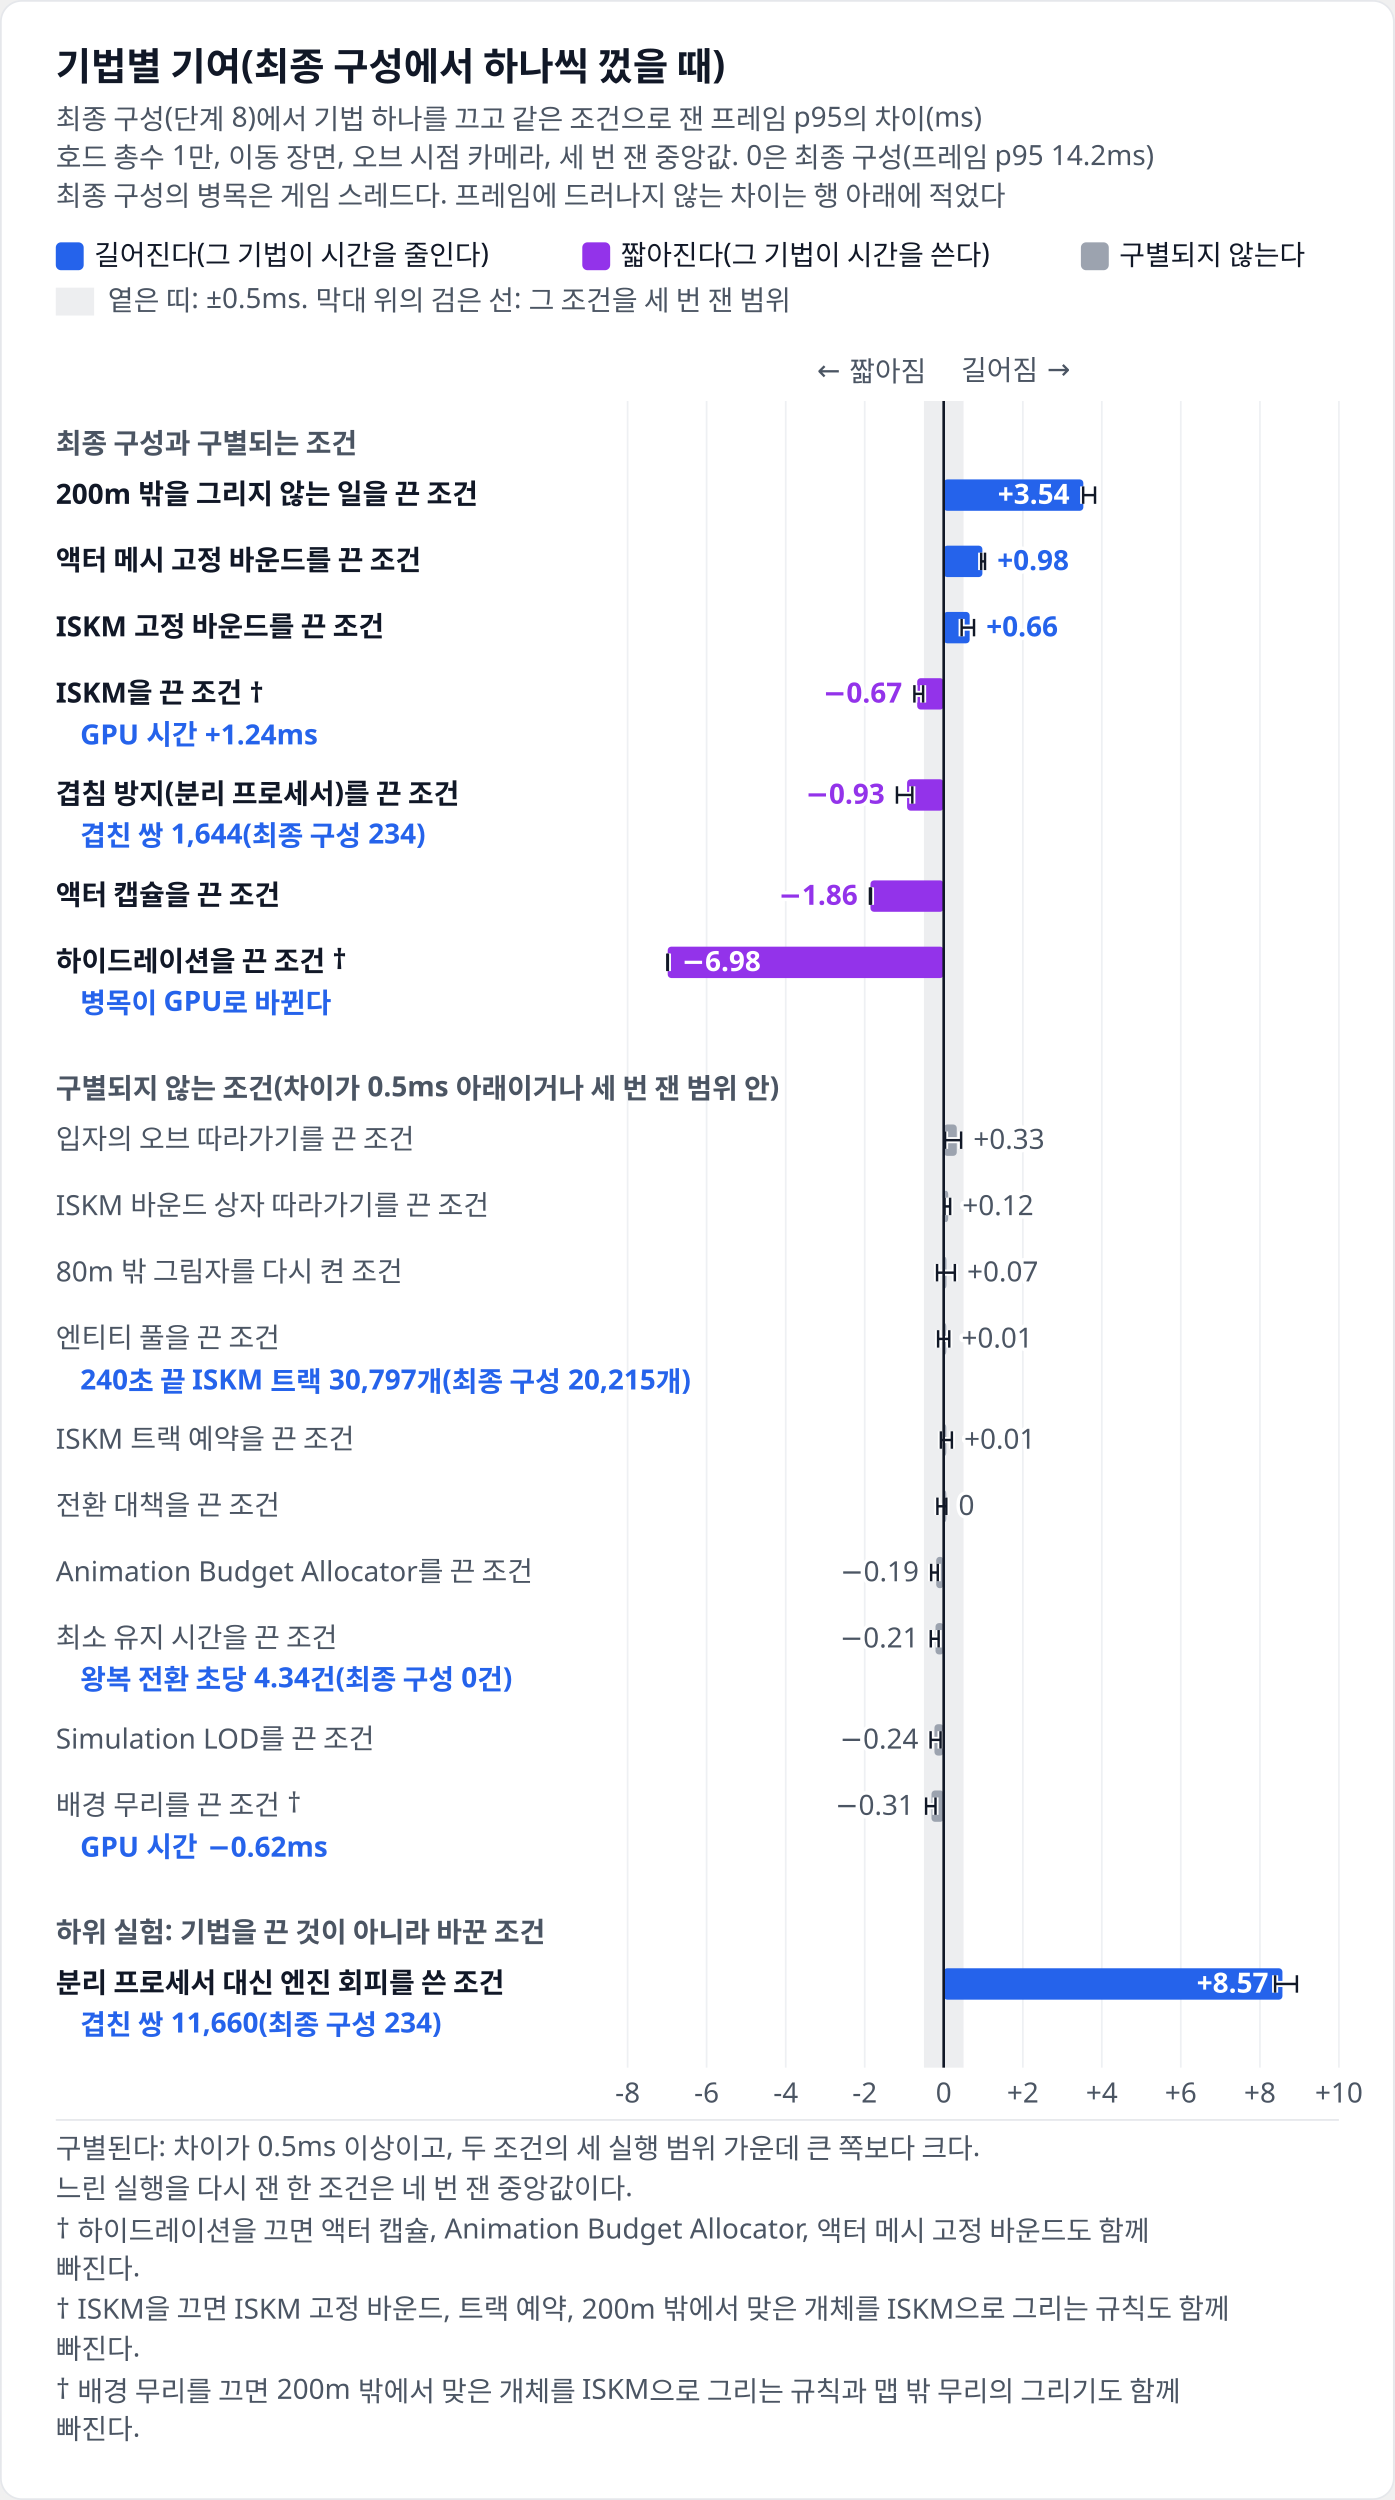
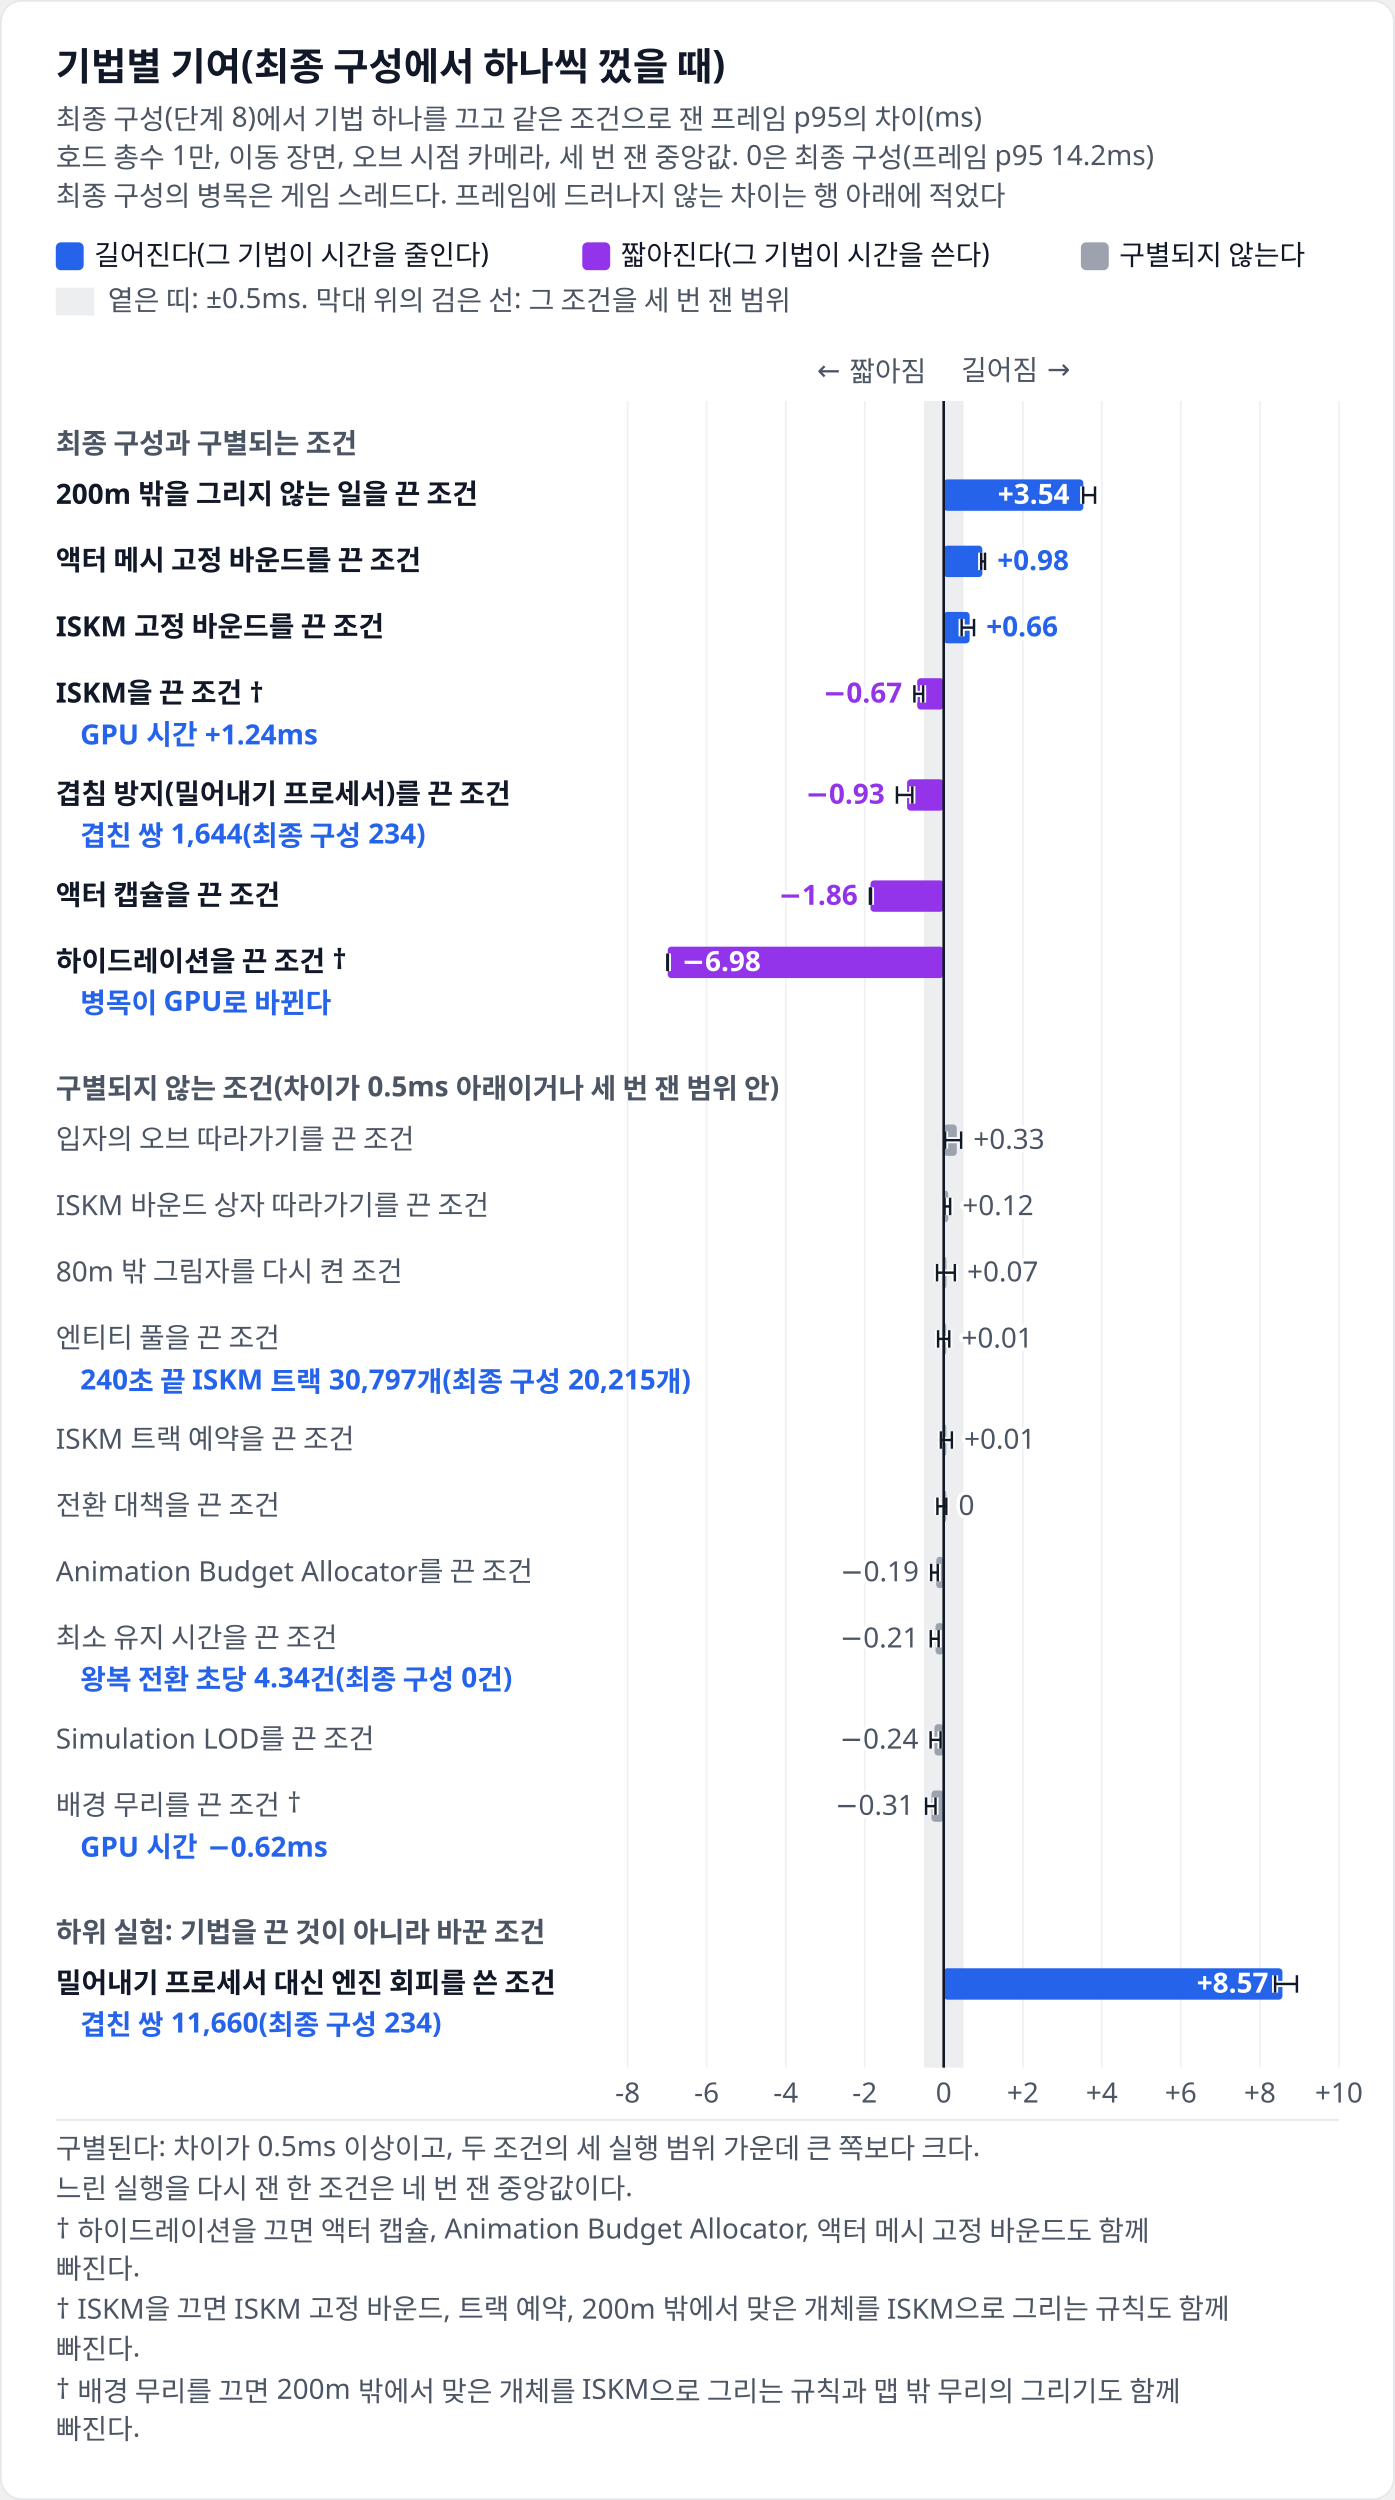
<svg xmlns="http://www.w3.org/2000/svg" width="800" height="1434" viewBox="0 0 800 1434" font-family="Malgun Gothic, Apple SD Gothic Neo, Noto Sans KR, Segoe UI, sans-serif" font-size="16" fill="#111827">
  <rect x="0.5" y="0.5" width="799" height="1433" rx="12" fill="#ffffff" stroke="#e5e7eb" />
  <text x="32" y="46" font-size="22" font-weight="700">기법별 기여(최종 구성에서 하나씩 껐을 때)</text>
  <text x="32" y="74" font-size="16" fill="#4b5563">최종 구성(단계 8)에서 기법 하나를 끄고 같은 조건으로 잰 프레임 p95의 차이(ms)</text>
  <text x="32" y="96" font-size="16" fill="#4b5563">호드 총수 1만, 이동 장면, 오브 시점 카메라, 세 번 잰 중앙값. 0은 최종 구성(프레임 p95 14.2ms)</text>
  <text x="32" y="118" font-size="16" fill="#4b5563">최종 구성의 병목은 게임 스레드다. 프레임에 드러나지 않는 차이는 행 아래에 적었다</text>
  <rect x="32" y="139" width="16" height="16" rx="3" fill="#2563eb" />
  <text x="54" y="152" font-size="16">길어진다(그 기법이 시간을 줄인다)</text>
  <rect x="334" y="139" width="16" height="16" rx="3" fill="#9333ea" />
  <text x="356" y="152" font-size="16">짧아진다(그 기법이 시간을 쓴다)</text>
  <rect x="620" y="139" width="16" height="16" rx="3" fill="#9ca3af" />
  <text x="642" y="152" font-size="16">구별되지 않는다</text>
  <rect x="32" y="165" width="22" height="16" fill="#9ca3af" fill-opacity="0.18" />
  <text x="62" y="178" font-size="16" fill="#4b5563">옅은 띠: ±0.5ms. 막대 위의 검은 선: 그 조건을 세 번 잰 범위</text>
  <text x="531.3" y="218" text-anchor="end" font-size="16" fill="#4b5563">← 짧아짐</text>
  <text x="551.3" y="218" font-size="16" fill="#4b5563">길어짐 →</text>
  <rect x="530.0" y="230" width="22.7" height="956" fill="#9ca3af" fill-opacity="0.18" />
  <line x1="360.0" y1="230" x2="360.0" y2="1186" stroke="#eef0f3" />
  <text x="360.0" y="1206" text-anchor="middle" font-size="16" fill="#4b5563">-8</text>
  <line x1="405.3" y1="230" x2="405.3" y2="1186" stroke="#eef0f3" />
  <text x="405.3" y="1206" text-anchor="middle" font-size="16" fill="#4b5563">-6</text>
  <line x1="450.7" y1="230" x2="450.7" y2="1186" stroke="#eef0f3" />
  <text x="450.7" y="1206" text-anchor="middle" font-size="16" fill="#4b5563">-4</text>
  <line x1="496.0" y1="230" x2="496.0" y2="1186" stroke="#eef0f3" />
  <text x="496.0" y="1206" text-anchor="middle" font-size="16" fill="#4b5563">-2</text>
  <text x="541.3" y="1206" text-anchor="middle" font-size="16" fill="#4b5563">0</text>
  <line x1="586.7" y1="230" x2="586.7" y2="1186" stroke="#eef0f3" />
  <text x="586.7" y="1206" text-anchor="middle" font-size="16" fill="#4b5563">+2</text>
  <line x1="632.0" y1="230" x2="632.0" y2="1186" stroke="#eef0f3" />
  <text x="632.0" y="1206" text-anchor="middle" font-size="16" fill="#4b5563">+4</text>
  <line x1="677.3" y1="230" x2="677.3" y2="1186" stroke="#eef0f3" />
  <text x="677.3" y="1206" text-anchor="middle" font-size="16" fill="#4b5563">+6</text>
  <line x1="722.7" y1="230" x2="722.7" y2="1186" stroke="#eef0f3" />
  <text x="722.7" y="1206" text-anchor="middle" font-size="16" fill="#4b5563">+8</text>
  <line x1="768.0" y1="230" x2="768.0" y2="1186" stroke="#eef0f3" />
  <text x="768.0" y="1206" text-anchor="middle" font-size="16" fill="#4b5563">+10</text>
  <text x="32" y="260" font-size="16" font-weight="700" fill="#4b5563">최종 구성과 구별되는 조건</text>
  <text x="32" y="289" font-size="16" font-weight="700" fill="#111827">200m 밖을 그리지 않는 일을 끈 조건</text>
  <rect x="541.3" y="275" width="80.1" height="18" rx="2" fill="#2563eb" />
  <line x1="621.3" y1="284.0" x2="628.1" y2="284.0" stroke="white" stroke-width="3.5" />
  <line x1="621.3" y1="279.0" x2="621.3" y2="289.0" stroke="white" stroke-width="3.5" />
  <line x1="628.1" y1="279.0" x2="628.1" y2="289.0" stroke="white" stroke-width="3.5" />
  <line x1="621.3" y1="284.0" x2="628.1" y2="284.0" stroke="#111827" stroke-width="1.4" />
  <line x1="621.3" y1="279.0" x2="621.3" y2="289.0" stroke="#111827" stroke-width="1.4" />
  <line x1="628.1" y1="279.0" x2="628.1" y2="289.0" stroke="#111827" stroke-width="1.4" />
  <text x="613.5" y="289" font-size="16" font-weight="700" text-anchor="end" fill="white">+3.54</text>
  <text x="32" y="327" font-size="16" font-weight="700" fill="#111827">액터 메시 고정 바운드를 끈 조건</text>
  <rect x="541.3" y="313" width="22.2" height="18" rx="2" fill="#2563eb" />
  <line x1="562.8" y1="322.0" x2="565.0" y2="322.0" stroke="white" stroke-width="3.5" />
  <line x1="562.8" y1="317.0" x2="562.8" y2="327.0" stroke="white" stroke-width="3.5" />
  <line x1="565.0" y1="317.0" x2="565.0" y2="327.0" stroke="white" stroke-width="3.5" />
  <line x1="562.8" y1="322.0" x2="565.0" y2="322.0" stroke="#111827" stroke-width="1.4" />
  <line x1="562.8" y1="317.0" x2="562.8" y2="327.0" stroke="#111827" stroke-width="1.4" />
  <line x1="565.0" y1="317.0" x2="565.0" y2="327.0" stroke="#111827" stroke-width="1.4" />
  <text x="572.0" y="327.0" font-size="16" text-anchor="start" font-weight="700" fill="white" stroke="white" stroke-width="4" stroke-linejoin="round">+0.98</text>
  <text x="572.0" y="327.0" font-size="16" text-anchor="start" font-weight="700" fill="#2563eb">+0.98</text>
  <text x="32" y="365" font-size="16" font-weight="700" fill="#111827">ISKM 고정 바운드를 끈 조건</text>
  <rect x="541.3" y="351" width="14.9" height="18" rx="2" fill="#2563eb" />
  <line x1="551.6" y1="360.0" x2="558.7" y2="360.0" stroke="white" stroke-width="3.5" />
  <line x1="551.6" y1="355.0" x2="551.6" y2="365.0" stroke="white" stroke-width="3.5" />
  <line x1="558.7" y1="355.0" x2="558.7" y2="365.0" stroke="white" stroke-width="3.5" />
  <line x1="551.6" y1="360.0" x2="558.7" y2="360.0" stroke="#111827" stroke-width="1.4" />
  <line x1="551.6" y1="355.0" x2="551.6" y2="365.0" stroke="#111827" stroke-width="1.4" />
  <line x1="558.7" y1="355.0" x2="558.7" y2="365.0" stroke="#111827" stroke-width="1.4" />
  <text x="565.7" y="365.0" font-size="16" text-anchor="start" font-weight="700" fill="white" stroke="white" stroke-width="4" stroke-linejoin="round">+0.66</text>
  <text x="565.7" y="365.0" font-size="16" text-anchor="start" font-weight="700" fill="#2563eb">+0.66</text>
  <text x="32" y="403" font-size="16" font-weight="700" fill="#111827">ISKM을 끈 조건 †</text>
  <rect x="526.1" y="389" width="15.2" height="18" rx="2" fill="#9333ea" />
  <line x1="524.5" y1="398.0" x2="529.5" y2="398.0" stroke="white" stroke-width="3.5" />
  <line x1="524.5" y1="393.0" x2="524.5" y2="403.0" stroke="white" stroke-width="3.5" />
  <line x1="529.5" y1="393.0" x2="529.5" y2="403.0" stroke="white" stroke-width="3.5" />
  <line x1="524.5" y1="398.0" x2="529.5" y2="398.0" stroke="#111827" stroke-width="1.4" />
  <line x1="524.5" y1="393.0" x2="524.5" y2="403.0" stroke="#111827" stroke-width="1.4" />
  <line x1="529.5" y1="393.0" x2="529.5" y2="403.0" stroke="#111827" stroke-width="1.4" />
  <text x="517.5" y="403.0" font-size="16" text-anchor="end" font-weight="700" fill="white" stroke="white" stroke-width="4" stroke-linejoin="round">−0.67</text>
  <text x="517.5" y="403.0" font-size="16" text-anchor="end" font-weight="700" fill="#9333ea">−0.67</text>
  <text x="46" y="427" font-size="16" font-weight="700" fill="#2563eb">GPU 시간 +1.24ms</text>
-   <text x="32" y="461" font-size="16" font-weight="700" fill="#111827">겹침 방지(분리 프로세서)를 끈 조건</text>
+   <text x="32" y="461" font-size="16" font-weight="700" fill="#111827">겹침 방지(밀어내기 프로세서)를 끈 조건</text>
  <rect x="520.3" y="447" width="21.0" height="18" rx="2" fill="#9333ea" />
  <line x1="514.5" y1="456.0" x2="523.3" y2="456.0" stroke="white" stroke-width="3.5" />
  <line x1="514.5" y1="451.0" x2="514.5" y2="461.0" stroke="white" stroke-width="3.5" />
  <line x1="523.3" y1="451.0" x2="523.3" y2="461.0" stroke="white" stroke-width="3.5" />
  <line x1="514.5" y1="456.0" x2="523.3" y2="456.0" stroke="#111827" stroke-width="1.4" />
  <line x1="514.5" y1="451.0" x2="514.5" y2="461.0" stroke="#111827" stroke-width="1.4" />
  <line x1="523.3" y1="451.0" x2="523.3" y2="461.0" stroke="#111827" stroke-width="1.4" />
  <text x="507.5" y="461.0" font-size="16" text-anchor="end" font-weight="700" fill="white" stroke="white" stroke-width="4" stroke-linejoin="round">−0.93</text>
  <text x="507.5" y="461.0" font-size="16" text-anchor="end" font-weight="700" fill="#9333ea">−0.93</text>
  <text x="46" y="485" font-size="16" font-weight="700" fill="#2563eb">겹친 쌍 1,644(최종 구성 234)</text>
  <text x="32" y="519" font-size="16" font-weight="700" fill="#111827">액터 캡슐을 끈 조건</text>
  <rect x="499.3" y="505" width="42.0" height="18" rx="2" fill="#9333ea" />
  <line x1="499.0" y1="514.0" x2="499.6" y2="514.0" stroke="white" stroke-width="3.5" />
  <line x1="499.0" y1="509.0" x2="499.0" y2="519.0" stroke="white" stroke-width="3.5" />
  <line x1="499.6" y1="509.0" x2="499.6" y2="519.0" stroke="white" stroke-width="3.5" />
  <line x1="499.0" y1="514.0" x2="499.6" y2="514.0" stroke="#111827" stroke-width="1.4" />
  <line x1="499.0" y1="509.0" x2="499.0" y2="519.0" stroke="#111827" stroke-width="1.4" />
  <line x1="499.6" y1="509.0" x2="499.6" y2="519.0" stroke="#111827" stroke-width="1.4" />
  <text x="492.0" y="519.0" font-size="16" text-anchor="end" font-weight="700" fill="white" stroke="white" stroke-width="4" stroke-linejoin="round">−1.86</text>
  <text x="492.0" y="519.0" font-size="16" text-anchor="end" font-weight="700" fill="#9333ea">−1.86</text>
  <text x="32" y="557" font-size="16" font-weight="700" fill="#111827">하이드레이션을 끈 조건 †</text>
  <rect x="383.0" y="543" width="158.3" height="18" rx="2" fill="#9333ea" />
  <line x1="382.8" y1="552.0" x2="383.1" y2="552.0" stroke="white" stroke-width="3.5" />
  <line x1="382.8" y1="547.0" x2="382.8" y2="557.0" stroke="white" stroke-width="3.5" />
  <line x1="383.1" y1="547.0" x2="383.1" y2="557.0" stroke="white" stroke-width="3.5" />
  <line x1="382.8" y1="552.0" x2="383.1" y2="552.0" stroke="#111827" stroke-width="1.4" />
  <line x1="382.8" y1="547.0" x2="382.8" y2="557.0" stroke="#111827" stroke-width="1.4" />
  <line x1="383.1" y1="547.0" x2="383.1" y2="557.0" stroke="#111827" stroke-width="1.4" />
  <text x="391.0" y="557" font-size="16" font-weight="700" text-anchor="start" fill="white">−6.98</text>
  <text x="46" y="581" font-size="16" font-weight="700" fill="#2563eb">병목이 GPU로 바뀐다</text>
  <text x="32" y="630" font-size="16" font-weight="700" fill="#4b5563">구별되지 않는 조건(차이가 0.5ms 아래이거나 세 번 잰 범위 안)</text>
  <text x="32" y="659" font-size="16" fill="#4b5563">입자의 오브 따라가기를 끈 조건</text>
  <rect x="541.3" y="645" width="7.5" height="18" rx="2" fill="#9ca3af" />
  <line x1="542.1" y1="654.0" x2="551.3" y2="654.0" stroke="white" stroke-width="3.5" />
  <line x1="542.1" y1="649.0" x2="542.1" y2="659.0" stroke="white" stroke-width="3.5" />
  <line x1="551.3" y1="649.0" x2="551.3" y2="659.0" stroke="white" stroke-width="3.5" />
  <line x1="542.1" y1="654.0" x2="551.3" y2="654.0" stroke="#111827" stroke-width="1.4" />
  <line x1="542.1" y1="649.0" x2="542.1" y2="659.0" stroke="#111827" stroke-width="1.4" />
  <line x1="551.3" y1="649.0" x2="551.3" y2="659.0" stroke="#111827" stroke-width="1.4" />
  <text x="558.3" y="659.0" font-size="16" text-anchor="start" fill="white" stroke="white" stroke-width="4" stroke-linejoin="round">+0.33</text>
  <text x="558.3" y="659.0" font-size="16" text-anchor="start" fill="#4b5563">+0.33</text>
  <text x="32" y="697" font-size="16" fill="#4b5563">ISKM 바운드 상자 따라가기를 끈 조건</text>
  <rect x="541.3" y="683" width="2.6" height="18" rx="2" fill="#9ca3af" />
  <line x1="541.8" y1="692.0" x2="545.0" y2="692.0" stroke="white" stroke-width="3.5" />
  <line x1="541.8" y1="687.0" x2="541.8" y2="697.0" stroke="white" stroke-width="3.5" />
  <line x1="545.0" y1="687.0" x2="545.0" y2="697.0" stroke="white" stroke-width="3.5" />
  <line x1="541.8" y1="692.0" x2="545.0" y2="692.0" stroke="#111827" stroke-width="1.4" />
  <line x1="541.8" y1="687.0" x2="541.8" y2="697.0" stroke="#111827" stroke-width="1.4" />
  <line x1="545.0" y1="687.0" x2="545.0" y2="697.0" stroke="#111827" stroke-width="1.4" />
  <text x="552.0" y="697.0" font-size="16" text-anchor="start" fill="white" stroke="white" stroke-width="4" stroke-linejoin="round">+0.12</text>
  <text x="552.0" y="697.0" font-size="16" text-anchor="start" fill="#4b5563">+0.12</text>
  <text x="32" y="735" font-size="16" fill="#4b5563">80m 밖 그림자를 다시 켠 조건</text>
  <rect x="541.3" y="721" width="1.6" height="18" rx="2" fill="#9ca3af" />
  <line x1="537.5" y1="730.0" x2="547.7" y2="730.0" stroke="white" stroke-width="3.5" />
  <line x1="537.5" y1="725.0" x2="537.5" y2="735.0" stroke="white" stroke-width="3.5" />
  <line x1="547.7" y1="725.0" x2="547.7" y2="735.0" stroke="white" stroke-width="3.5" />
  <line x1="537.5" y1="730.0" x2="547.7" y2="730.0" stroke="#111827" stroke-width="1.4" />
  <line x1="537.5" y1="725.0" x2="537.5" y2="735.0" stroke="#111827" stroke-width="1.4" />
  <line x1="547.7" y1="725.0" x2="547.7" y2="735.0" stroke="#111827" stroke-width="1.4" />
  <text x="554.7" y="735.0" font-size="16" text-anchor="start" fill="white" stroke="white" stroke-width="4" stroke-linejoin="round">+0.07</text>
  <text x="554.7" y="735.0" font-size="16" text-anchor="start" fill="#4b5563">+0.07</text>
  <text x="32" y="773" font-size="16" fill="#4b5563">엔티티 풀을 끈 조건</text>
  <rect x="541.3" y="759" width="1.5" height="18" rx="2" fill="#9ca3af" />
  <line x1="538.1" y1="768.0" x2="544.5" y2="768.0" stroke="white" stroke-width="3.5" />
  <line x1="538.1" y1="763.0" x2="538.1" y2="773.0" stroke="white" stroke-width="3.5" />
  <line x1="544.5" y1="763.0" x2="544.5" y2="773.0" stroke="white" stroke-width="3.5" />
  <line x1="538.1" y1="768.0" x2="544.5" y2="768.0" stroke="#111827" stroke-width="1.4" />
  <line x1="538.1" y1="763.0" x2="538.1" y2="773.0" stroke="#111827" stroke-width="1.4" />
  <line x1="544.5" y1="763.0" x2="544.5" y2="773.0" stroke="#111827" stroke-width="1.4" />
  <text x="551.5" y="773.0" font-size="16" text-anchor="start" fill="white" stroke="white" stroke-width="4" stroke-linejoin="round">+0.01</text>
  <text x="551.5" y="773.0" font-size="16" text-anchor="start" fill="#4b5563">+0.01</text>
  <text x="46" y="797" font-size="16" font-weight="700" fill="#2563eb">240초 끝 ISKM 트랙 30,797개(최종 구성 20,215개)</text>
  <text x="32" y="831" font-size="16" fill="#4b5563">ISKM 트랙 예약을 끈 조건</text>
  <rect x="541.3" y="817" width="1.5" height="18" rx="2" fill="#9ca3af" />
  <line x1="539.7" y1="826.0" x2="546.0" y2="826.0" stroke="white" stroke-width="3.5" />
  <line x1="539.7" y1="821.0" x2="539.7" y2="831.0" stroke="white" stroke-width="3.5" />
  <line x1="546.0" y1="821.0" x2="546.0" y2="831.0" stroke="white" stroke-width="3.5" />
  <line x1="539.7" y1="826.0" x2="546.0" y2="826.0" stroke="#111827" stroke-width="1.4" />
  <line x1="539.7" y1="821.0" x2="539.7" y2="831.0" stroke="#111827" stroke-width="1.4" />
  <line x1="546.0" y1="821.0" x2="546.0" y2="831.0" stroke="#111827" stroke-width="1.4" />
  <text x="553.0" y="831.0" font-size="16" text-anchor="start" fill="white" stroke="white" stroke-width="4" stroke-linejoin="round">+0.01</text>
  <text x="553.0" y="831.0" font-size="16" text-anchor="start" fill="#4b5563">+0.01</text>
  <text x="32" y="869" font-size="16" fill="#4b5563">전환 대책을 끈 조건</text>
  <rect x="541.3" y="855" width="1.5" height="18" rx="2" fill="#9ca3af" />
  <line x1="537.7" y1="864.0" x2="542.8" y2="864.0" stroke="white" stroke-width="3.5" />
  <line x1="537.7" y1="859.0" x2="537.7" y2="869.0" stroke="white" stroke-width="3.5" />
  <line x1="542.8" y1="859.0" x2="542.8" y2="869.0" stroke="white" stroke-width="3.5" />
  <line x1="537.7" y1="864.0" x2="542.8" y2="864.0" stroke="#111827" stroke-width="1.4" />
  <line x1="537.7" y1="859.0" x2="537.7" y2="869.0" stroke="#111827" stroke-width="1.4" />
  <line x1="542.8" y1="859.0" x2="542.8" y2="869.0" stroke="#111827" stroke-width="1.4" />
  <text x="549.8" y="869.0" font-size="16" text-anchor="start" fill="white" stroke="white" stroke-width="4" stroke-linejoin="round">0</text>
  <text x="549.8" y="869.0" font-size="16" text-anchor="start" fill="#4b5563">0</text>
  <text x="32" y="907" font-size="16" fill="#4b5563">Animation Budget Allocator를 끈 조건</text>
  <rect x="537.0" y="893" width="4.3" height="18" rx="2" fill="#9ca3af" />
  <line x1="534.1" y1="902.0" x2="537.9" y2="902.0" stroke="white" stroke-width="3.5" />
  <line x1="534.1" y1="897.0" x2="534.1" y2="907.0" stroke="white" stroke-width="3.5" />
  <line x1="537.9" y1="897.0" x2="537.9" y2="907.0" stroke="white" stroke-width="3.5" />
  <line x1="534.1" y1="902.0" x2="537.9" y2="902.0" stroke="#111827" stroke-width="1.4" />
  <line x1="534.1" y1="897.0" x2="534.1" y2="907.0" stroke="#111827" stroke-width="1.4" />
  <line x1="537.9" y1="897.0" x2="537.9" y2="907.0" stroke="#111827" stroke-width="1.4" />
  <text x="527.1" y="907.0" font-size="16" text-anchor="end" fill="white" stroke="white" stroke-width="4" stroke-linejoin="round">−0.19</text>
  <text x="527.1" y="907.0" font-size="16" text-anchor="end" fill="#4b5563">−0.19</text>
  <text x="32" y="945" font-size="16" fill="#4b5563">최소 유지 시간을 끈 조건</text>
  <rect x="536.6" y="931" width="4.8" height="18" rx="2" fill="#9ca3af" />
  <line x1="533.9" y1="940.0" x2="538.4" y2="940.0" stroke="white" stroke-width="3.5" />
  <line x1="533.9" y1="935.0" x2="533.9" y2="945.0" stroke="white" stroke-width="3.5" />
  <line x1="538.4" y1="935.0" x2="538.4" y2="945.0" stroke="white" stroke-width="3.5" />
  <line x1="533.9" y1="940.0" x2="538.4" y2="940.0" stroke="#111827" stroke-width="1.4" />
  <line x1="533.9" y1="935.0" x2="533.9" y2="945.0" stroke="#111827" stroke-width="1.4" />
  <line x1="538.4" y1="935.0" x2="538.4" y2="945.0" stroke="#111827" stroke-width="1.4" />
  <text x="526.9" y="945.0" font-size="16" text-anchor="end" fill="white" stroke="white" stroke-width="4" stroke-linejoin="round">−0.21</text>
  <text x="526.9" y="945.0" font-size="16" text-anchor="end" fill="#4b5563">−0.21</text>
  <text x="46" y="969" font-size="16" font-weight="700" fill="#2563eb">왕복 전환 초당 4.34건(최종 구성 0건)</text>
  <text x="32" y="1003" font-size="16" fill="#4b5563">Simulation LOD를 끈 조건</text>
  <rect x="536.0" y="989" width="5.3" height="18" rx="2" fill="#9ca3af" />
  <line x1="533.8" y1="998.0" x2="539.5" y2="998.0" stroke="white" stroke-width="3.5" />
  <line x1="533.8" y1="993.0" x2="533.8" y2="1003.0" stroke="white" stroke-width="3.5" />
  <line x1="539.5" y1="993.0" x2="539.5" y2="1003.0" stroke="white" stroke-width="3.5" />
  <line x1="533.8" y1="998.0" x2="539.5" y2="998.0" stroke="#111827" stroke-width="1.4" />
  <line x1="533.8" y1="993.0" x2="533.8" y2="1003.0" stroke="#111827" stroke-width="1.4" />
  <line x1="539.5" y1="993.0" x2="539.5" y2="1003.0" stroke="#111827" stroke-width="1.4" />
  <text x="526.8" y="1003.0" font-size="16" text-anchor="end" fill="white" stroke="white" stroke-width="4" stroke-linejoin="round">−0.24</text>
  <text x="526.8" y="1003.0" font-size="16" text-anchor="end" fill="#4b5563">−0.24</text>
  <text x="32" y="1041" font-size="16" fill="#4b5563">배경 무리를 끈 조건 †</text>
  <rect x="534.3" y="1027" width="7.0" height="18" rx="2" fill="#9ca3af" />
  <line x1="531.2" y1="1036.0" x2="536.6" y2="1036.0" stroke="white" stroke-width="3.5" />
  <line x1="531.2" y1="1031.0" x2="531.2" y2="1041.0" stroke="white" stroke-width="3.5" />
  <line x1="536.6" y1="1031.0" x2="536.6" y2="1041.0" stroke="white" stroke-width="3.5" />
  <line x1="531.2" y1="1036.0" x2="536.6" y2="1036.0" stroke="#111827" stroke-width="1.4" />
  <line x1="531.2" y1="1031.0" x2="531.2" y2="1041.0" stroke="#111827" stroke-width="1.4" />
  <line x1="536.6" y1="1031.0" x2="536.6" y2="1041.0" stroke="#111827" stroke-width="1.4" />
  <text x="524.2" y="1041.0" font-size="16" text-anchor="end" fill="white" stroke="white" stroke-width="4" stroke-linejoin="round">−0.31</text>
  <text x="524.2" y="1041.0" font-size="16" text-anchor="end" fill="#4b5563">−0.31</text>
  <text x="46" y="1065" font-size="16" font-weight="700" fill="#2563eb">GPU 시간 −0.62ms</text>
  <text x="32" y="1114" font-size="16" font-weight="700" fill="#4b5563">하위 실험: 기법을 끈 것이 아니라 바꾼 조건</text>
-   <text x="32" y="1143" font-size="16" font-weight="700" fill="#111827">분리 프로세서 대신 엔진 회피를 쓴 조건</text>
+   <text x="32" y="1143" font-size="16" font-weight="700" fill="#111827">밀어내기 프로세서 대신 엔진 회피를 쓴 조건</text>
  <rect x="541.3" y="1129" width="194.3" height="18" rx="2" fill="#2563eb" />
  <line x1="731.4" y1="1138.0" x2="743.9" y2="1138.0" stroke="white" stroke-width="3.5" />
  <line x1="731.4" y1="1133.0" x2="731.4" y2="1143.0" stroke="white" stroke-width="3.5" />
  <line x1="743.9" y1="1133.0" x2="743.9" y2="1143.0" stroke="white" stroke-width="3.5" />
  <line x1="731.4" y1="1138.0" x2="743.9" y2="1138.0" stroke="#111827" stroke-width="1.4" />
  <line x1="731.4" y1="1133.0" x2="731.4" y2="1143.0" stroke="#111827" stroke-width="1.4" />
  <line x1="743.9" y1="1133.0" x2="743.9" y2="1143.0" stroke="#111827" stroke-width="1.4" />
  <text x="727.6" y="1143" font-size="16" font-weight="700" text-anchor="end" fill="white">+8.57</text>
  <text x="46" y="1167" font-size="16" font-weight="700" fill="#2563eb">겹친 쌍 11,660(최종 구성 234)</text>
  <line x1="541.3" y1="230" x2="541.3" y2="1186" stroke="#111827" stroke-width="1.5" />
  <line x1="32" y1="1216" x2="768" y2="1216" stroke="#e5e7eb" />
  <text x="32" y="1238" font-size="16" fill="#4b5563">구별된다: 차이가 0.5ms 이상이고, 두 조건의 세 실행 범위 가운데 큰 쪽보다 크다.</text>
  <text x="32" y="1261" font-size="16" fill="#4b5563">느린 실행을 다시 잰 한 조건은 네 번 잰 중앙값이다.</text>
  <text x="32" y="1284" font-size="16" fill="#4b5563">† 하이드레이션을 끄면 액터 캡슐, Animation Budget Allocator, 액터 메시 고정 바운드도 함께</text>
  <text x="32" y="1307" font-size="16" fill="#4b5563">  빠진다.</text>
  <text x="32" y="1330" font-size="16" fill="#4b5563">† ISKM을 끄면 ISKM 고정 바운드, 트랙 예약, 200m 밖에서 맞은 개체를 ISKM으로 그리는 규칙도 함께</text>
  <text x="32" y="1353" font-size="16" fill="#4b5563">  빠진다.</text>
  <text x="32" y="1376" font-size="16" fill="#4b5563">† 배경 무리를 끄면 200m 밖에서 맞은 개체를 ISKM으로 그리는 규칙과 맵 밖 무리의 그리기도 함께</text>
  <text x="32" y="1399" font-size="16" fill="#4b5563">  빠진다.</text>
</svg>
